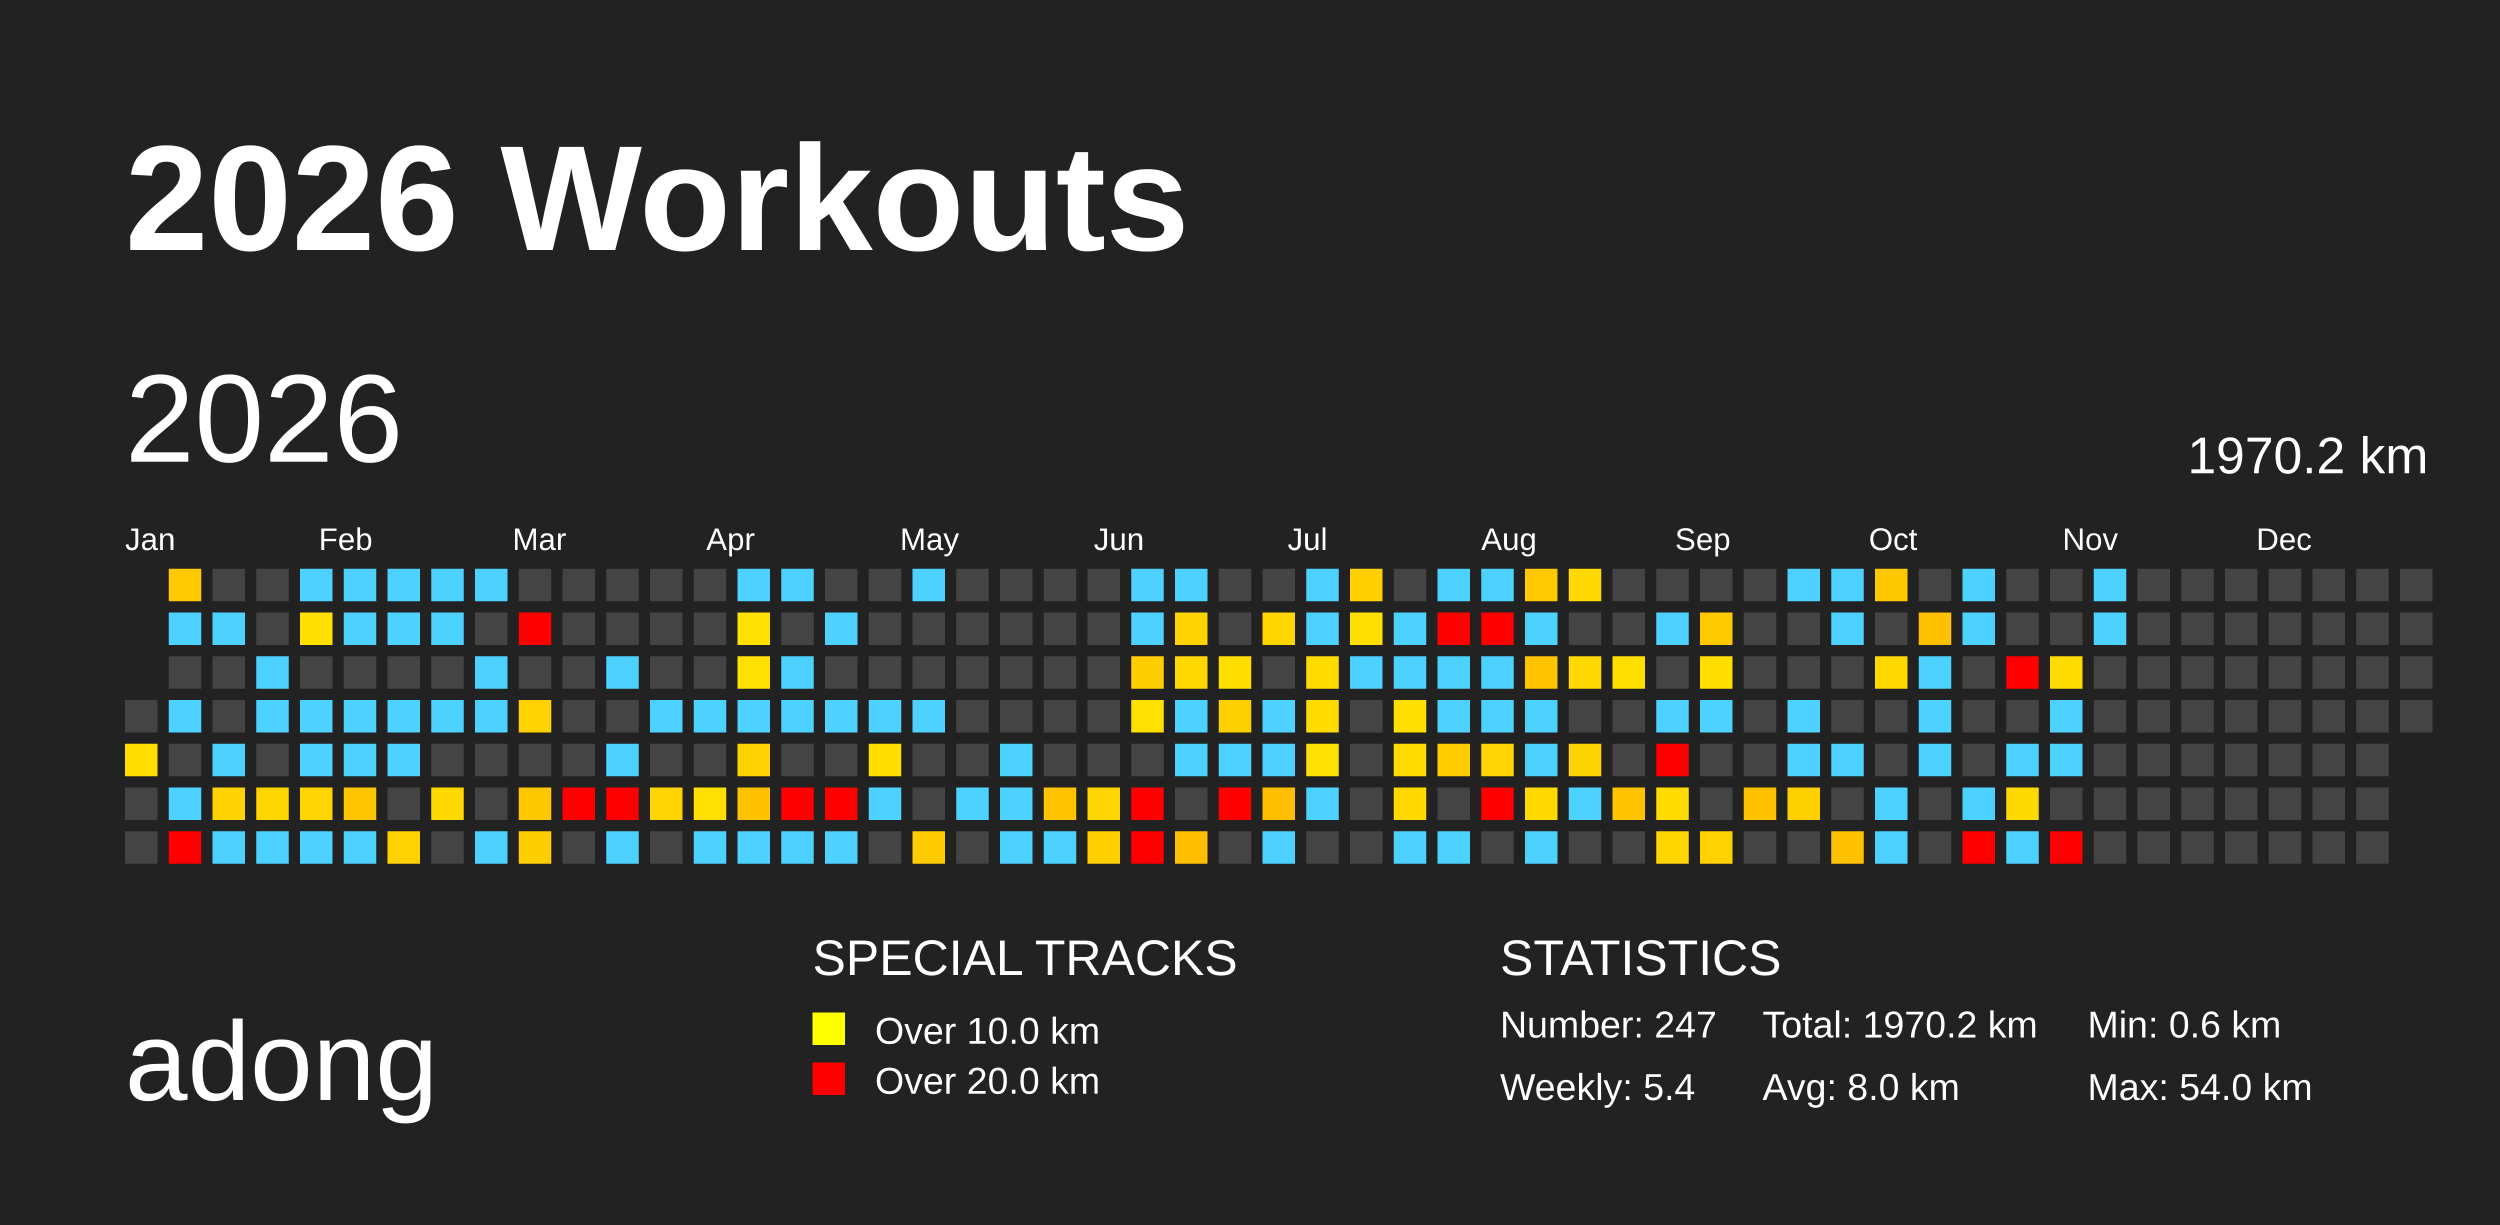
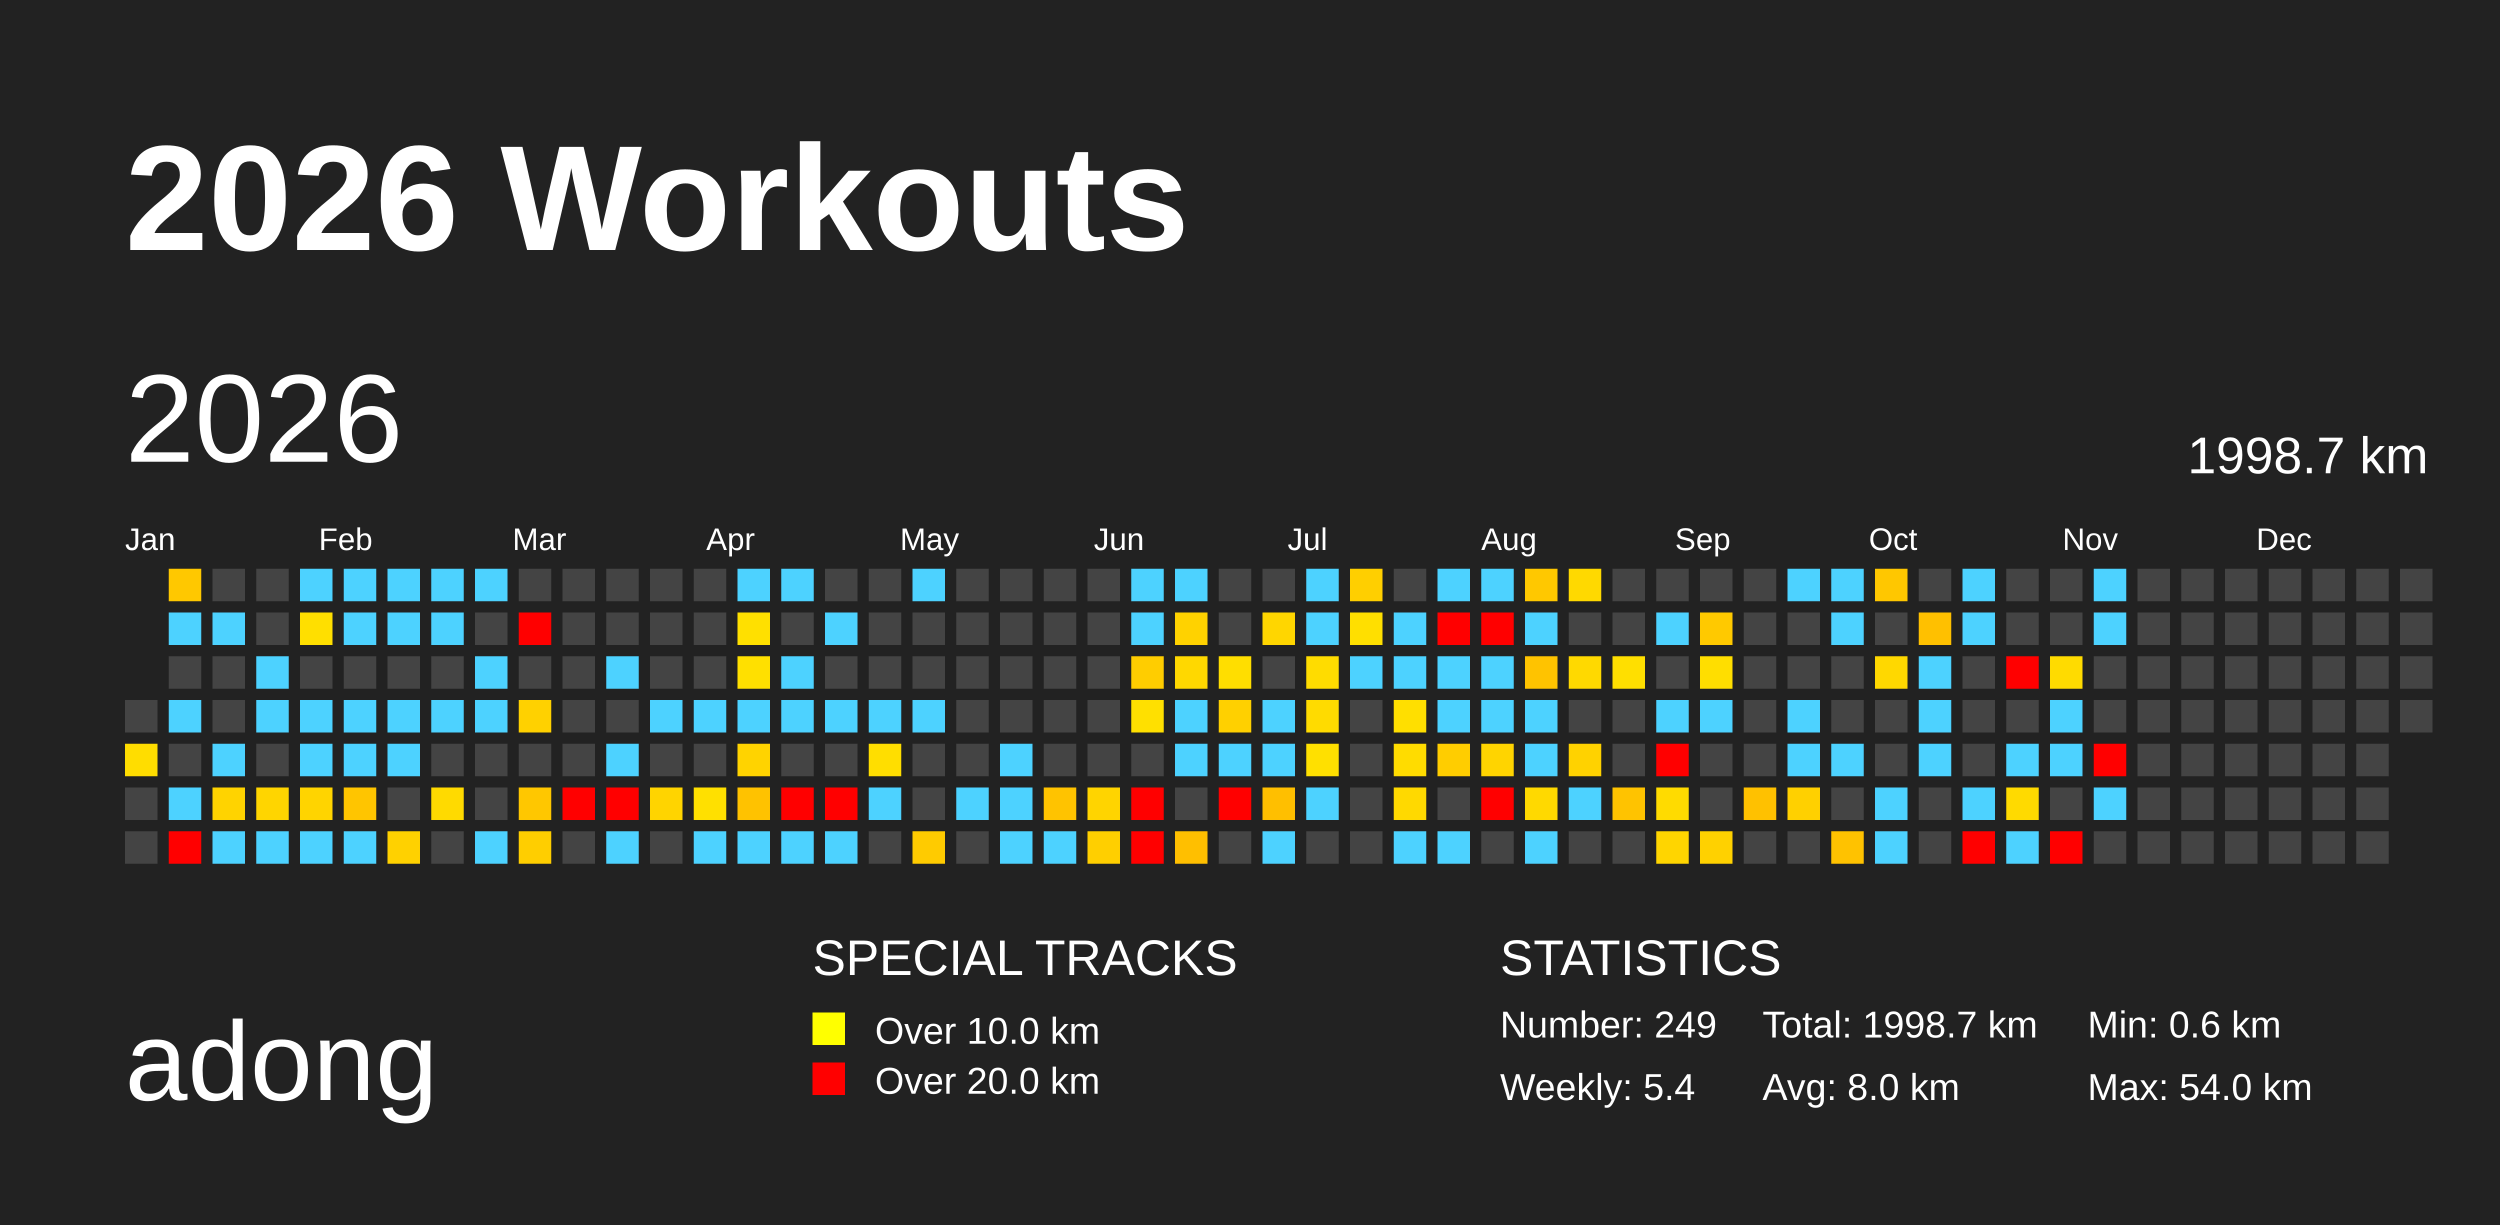
<svg xmlns="http://www.w3.org/2000/svg" baseProfile="full" height="98mm" version="1.1" viewBox="0,0,200,98" width="200mm">
  <defs>
    <pattern height="2" id="indoor-stripe" patternUnits="userSpaceOnUse" width="2">
      <line stroke="white" stroke-opacity="0.45" stroke-width="0.5" x1="0" x2="2" y1="2" y2="0" />
    </pattern>
  </defs>
  <rect fill="#222222" height="98" width="200" x="0" y="0" />
  <text fill="#FFFFFF" style="font-size:12px; font-family:Arial; font-weight:bold;" x="10" y="20">2026 Workouts</text>
  <text fill="#FFFFFF" style="font-size:9px; font-family:Arial" x="10" y="88">adong</text>
  <text fill="#FFFFFF" style="font-size:4px; font-family:Arial" x="65" y="78">SPECIAL TRACKS</text>
  <rect fill="yellow" height="2.6" width="2.6" x="65" y="81" />
  <text fill="#FFFFFF" style="font-size:3px; font-family:Arial" x="70" y="83.5">Over 10.0 km</text>
  <rect fill="red" height="2.6" width="2.6" x="65" y="85" />
  <text fill="#FFFFFF" style="font-size:3px; font-family:Arial" x="70" y="87.5">Over 20.0 km</text>
  <text fill="#FFFFFF" style="font-size:4px; font-family:Arial" x="120" y="78">STATISTICS</text>
-   <text fill="#FFFFFF" style="font-size:3px; font-family:Arial" x="120" y="83">Number: 247</text>
+   <text fill="#FFFFFF" style="font-size:3px; font-family:Arial" x="120" y="83">Number: 249</text>
  <text fill="#FFFFFF" style="font-size:3px; font-family:Arial" x="120" y="88">Weekly: 5.4</text>
-   <text fill="#FFFFFF" style="font-size:3px; font-family:Arial" x="141" y="83">Total: 1970.2 km</text>
+   <text fill="#FFFFFF" style="font-size:3px; font-family:Arial" x="141" y="83">Total: 1998.7 km</text>
  <text fill="#FFFFFF" style="font-size:3px; font-family:Arial" x="141" y="88">Avg: 8.0 km</text>
  <text fill="#FFFFFF" style="font-size:3px; font-family:Arial" x="167" y="83">Min: 0.6 km</text>
  <text fill="#FFFFFF" style="font-size:3px; font-family:Arial" x="167" y="88">Max: 54.0 km</text>
  <text dominant-baseline="hanging" fill="#FFFFFF" style="font-size:10.0px; font-family:Arial;" x="10" y="30">2026</text>
-   <text dominant-baseline="hanging" fill="#FFFFFF" style="font-size:4.125px; font-family:Arial;" x="175" y="35">1970.2 km</text>
+   <text dominant-baseline="hanging" fill="#FFFFFF" style="font-size:4.125px; font-family:Arial;" x="175" y="35">1998.7 km</text>
  <text fill="#FFFFFF" style="font-size:2.5px; font-family:Arial" x="10.0" y="44">Jan</text>
  <text fill="#FFFFFF" style="font-size:2.5px; font-family:Arial" x="25.5" y="44">Feb</text>
  <text fill="#FFFFFF" style="font-size:2.5px; font-family:Arial" x="41.0" y="44">Mar</text>
  <text fill="#FFFFFF" style="font-size:2.5px; font-family:Arial" x="56.5" y="44">Apr</text>
  <text fill="#FFFFFF" style="font-size:2.5px; font-family:Arial" x="72.0" y="44">May</text>
  <text fill="#FFFFFF" style="font-size:2.5px; font-family:Arial" x="87.5" y="44">Jun</text>
  <text fill="#FFFFFF" style="font-size:2.5px; font-family:Arial" x="103.0" y="44">Jul</text>
  <text fill="#FFFFFF" style="font-size:2.5px; font-family:Arial" x="118.5" y="44">Aug</text>
  <text fill="#FFFFFF" style="font-size:2.5px; font-family:Arial" x="134.0" y="44">Sep</text>
  <text fill="#FFFFFF" style="font-size:2.5px; font-family:Arial" x="149.5" y="44">Oct</text>
  <text fill="#FFFFFF" style="font-size:2.5px; font-family:Arial" x="165.0" y="44">Nov</text>
  <text fill="#FFFFFF" style="font-size:2.5px; font-family:Arial" x="180.5" y="44">Dec</text>
  <rect fill="#444444" height="2.6" width="2.6" x="10.0" y="56.0" />
  <rect fill="#ffdd00" height="2.6" width="2.6" x="10.0" y="59.5" />
  <rect fill="#444444" height="2.6" width="2.6" x="10.0" y="63.0" />
  <rect fill="#444444" height="2.6" width="2.6" x="10.0" y="66.5" />
  <rect fill="#ffc800" height="2.6" width="2.6" x="13.5" y="45.5" />
  <rect fill="#4dd2ff" height="2.6" width="2.6" x="13.5" y="49.0" />
  <rect fill="#444444" height="2.6" width="2.6" x="13.5" y="52.5" />
  <rect fill="#4dd2ff" height="2.6" width="2.6" x="13.5" y="56.0" />
  <rect fill="#444444" height="2.6" width="2.6" x="13.5" y="59.5" />
  <rect fill="#4dd2ff" height="2.6" width="2.6" x="13.5" y="63.0" />
  <rect fill="red" height="2.6" width="2.6" x="13.5" y="66.5" />
  <rect fill="#444444" height="2.6" width="2.6" x="17.0" y="45.5" />
  <rect fill="#4dd2ff" height="2.6" width="2.6" x="17.0" y="49.0" />
  <rect fill="#444444" height="2.6" width="2.6" x="17.0" y="52.5" />
  <rect fill="#444444" height="2.6" width="2.6" x="17.0" y="56.0" />
  <rect fill="#4dd2ff" height="2.6" width="2.6" x="17.0" y="59.5" />
  <rect fill="#ffd300" height="2.6" width="2.6" x="17.0" y="63.0" />
  <rect fill="#4dd2ff" height="2.6" width="2.6" x="17.0" y="66.5" />
  <rect fill="#444444" height="2.6" width="2.6" x="20.5" y="45.5" />
  <rect fill="#444444" height="2.6" width="2.6" x="20.5" y="49.0" />
  <rect fill="#4dd2ff" height="2.6" width="2.6" x="20.5" y="52.5" />
  <rect fill="#4dd2ff" height="2.6" width="2.6" x="20.5" y="56.0" />
  <rect fill="#444444" height="2.6" width="2.6" x="20.5" y="59.5" />
  <rect fill="#ffd500" height="2.6" width="2.6" x="20.5" y="63.0" />
  <rect fill="#4dd2ff" height="2.6" width="2.6" x="20.5" y="66.5" />
  <rect fill="#4dd2ff" height="2.6" width="2.6" x="24.0" y="45.5" />
  <rect fill="#ffdf00" height="2.6" width="2.6" x="24.0" y="49.0" />
  <rect fill="#444444" height="2.6" width="2.6" x="24.0" y="52.5" />
  <rect fill="#4dd2ff" height="2.6" width="2.6" x="24.0" y="56.0" />
  <rect fill="#4dd2ff" height="2.6" width="2.6" x="24.0" y="59.5" />
  <rect fill="#ffd400" height="2.6" width="2.6" x="24.0" y="63.0" />
  <rect fill="#4dd2ff" height="2.6" width="2.6" x="24.0" y="66.5" />
  <rect fill="#4dd2ff" height="2.6" width="2.6" x="27.5" y="45.5" />
  <rect fill="#4dd2ff" height="2.6" width="2.6" x="27.5" y="49.0" />
  <rect fill="#444444" height="2.6" width="2.6" x="27.5" y="52.5" />
  <rect fill="#4dd2ff" height="2.6" width="2.6" x="27.5" y="56.0" />
  <rect fill="#4dd2ff" height="2.6" width="2.6" x="27.5" y="59.5" />
  <rect fill="#ffc500" height="2.6" width="2.6" x="27.5" y="63.0" />
  <rect fill="#4dd2ff" height="2.6" width="2.6" x="27.5" y="66.5" />
  <rect fill="#4dd2ff" height="2.6" width="2.6" x="31.0" y="45.5" />
  <rect fill="#4dd2ff" height="2.6" width="2.6" x="31.0" y="49.0" />
  <rect fill="#444444" height="2.6" width="2.6" x="31.0" y="52.5" />
  <rect fill="#4dd2ff" height="2.6" width="2.6" x="31.0" y="56.0" />
  <rect fill="#4dd2ff" height="2.6" width="2.6" x="31.0" y="59.5" />
  <rect fill="#444444" height="2.6" width="2.6" x="31.0" y="63.0" />
  <rect fill="#ffd100" height="2.6" width="2.6" x="31.0" y="66.5" />
  <rect fill="#4dd2ff" height="2.6" width="2.6" x="34.5" y="45.5" />
  <rect fill="#4dd2ff" height="2.6" width="2.6" x="34.5" y="49.0" />
  <rect fill="#444444" height="2.6" width="2.6" x="34.5" y="52.5" />
  <rect fill="#4dd2ff" height="2.6" width="2.6" x="34.5" y="56.0" />
  <rect fill="#444444" height="2.6" width="2.6" x="34.5" y="59.5" />
  <rect fill="#ffda00" height="2.6" width="2.6" x="34.5" y="63.0" />
  <rect fill="#444444" height="2.6" width="2.6" x="34.5" y="66.5" />
  <rect fill="#4dd2ff" height="2.6" width="2.6" x="38.0" y="45.5" />
  <rect fill="#444444" height="2.6" width="2.6" x="38.0" y="49.0" />
  <rect fill="#4dd2ff" height="2.6" width="2.6" x="38.0" y="52.5" />
  <rect fill="#4dd2ff" height="2.6" width="2.6" x="38.0" y="56.0" />
  <rect fill="#444444" height="2.6" width="2.6" x="38.0" y="59.5" />
  <rect fill="#444444" height="2.6" width="2.6" x="38.0" y="63.0" />
  <rect fill="#4dd2ff" height="2.6" width="2.6" x="38.0" y="66.5" />
  <rect fill="#444444" height="2.6" width="2.6" x="41.5" y="45.5" />
  <rect fill="red" height="2.6" width="2.6" x="41.5" y="49.0" />
  <rect fill="#444444" height="2.6" width="2.6" x="41.5" y="52.5" />
  <rect fill="#ffd100" height="2.6" width="2.6" x="41.5" y="56.0" />
  <rect fill="#444444" height="2.6" width="2.6" x="41.5" y="59.5" />
  <rect fill="#ffc700" height="2.6" width="2.6" x="41.5" y="63.0" />
  <rect fill="#ffce00" height="2.6" width="2.6" x="41.5" y="66.5" />
  <rect fill="#444444" height="2.6" width="2.6" x="45.0" y="45.5" />
  <rect fill="#444444" height="2.6" width="2.6" x="45.0" y="49.0" />
  <rect fill="#444444" height="2.6" width="2.6" x="45.0" y="52.5" />
  <rect fill="#444444" height="2.6" width="2.6" x="45.0" y="56.0" />
  <rect fill="#444444" height="2.6" width="2.6" x="45.0" y="59.5" />
  <rect fill="red" height="2.6" width="2.6" x="45.0" y="63.0" />
  <rect fill="#444444" height="2.6" width="2.6" x="45.0" y="66.5" />
  <rect fill="#444444" height="2.6" width="2.6" x="48.5" y="45.5" />
  <rect fill="#444444" height="2.6" width="2.6" x="48.5" y="49.0" />
  <rect fill="#4dd2ff" height="2.6" width="2.6" x="48.5" y="52.5" />
  <rect fill="#444444" height="2.6" width="2.6" x="48.5" y="56.0" />
  <rect fill="#4dd2ff" height="2.6" width="2.6" x="48.5" y="59.5" />
  <rect fill="red" height="2.6" width="2.6" x="48.5" y="63.0" />
  <rect fill="#4dd2ff" height="2.6" width="2.6" x="48.5" y="66.5" />
  <rect fill="#444444" height="2.6" width="2.6" x="52.0" y="45.5" />
  <rect fill="#444444" height="2.6" width="2.6" x="52.0" y="49.0" />
  <rect fill="#444444" height="2.6" width="2.6" x="52.0" y="52.5" />
  <rect fill="#4dd2ff" height="2.6" width="2.6" x="52.0" y="56.0" />
  <rect fill="#444444" height="2.6" width="2.6" x="52.0" y="59.5" />
  <rect fill="#ffd400" height="2.6" width="2.6" x="52.0" y="63.0" />
  <rect fill="#444444" height="2.6" width="2.6" x="52.0" y="66.5" />
  <rect fill="#444444" height="2.6" width="2.6" x="55.5" y="45.5" />
  <rect fill="#444444" height="2.6" width="2.6" x="55.5" y="49.0" />
  <rect fill="#444444" height="2.6" width="2.6" x="55.5" y="52.5" />
  <rect fill="#4dd2ff" height="2.6" width="2.6" x="55.5" y="56.0" />
  <rect fill="#444444" height="2.6" width="2.6" x="55.5" y="59.5" />
  <rect fill="#ffe000" height="2.6" width="2.6" x="55.5" y="63.0" />
  <rect fill="#4dd2ff" height="2.6" width="2.6" x="55.5" y="66.5" />
  <rect fill="#4dd2ff" height="2.6" width="2.6" x="59.0" y="45.5" />
  <rect fill="#ffe000" height="2.6" width="2.6" x="59.0" y="49.0" />
  <rect fill="#ffe000" height="2.6" width="2.6" x="59.0" y="52.5" />
  <rect fill="#4dd2ff" height="2.6" width="2.6" x="59.0" y="56.0" />
  <rect fill="#ffd300" height="2.6" width="2.6" x="59.0" y="59.5" />
  <rect fill="#ffc200" height="2.6" width="2.6" x="59.0" y="63.0" />
  <rect fill="#4dd2ff" height="2.6" width="2.6" x="59.0" y="66.5" />
  <rect fill="#4dd2ff" height="2.6" width="2.6" x="62.5" y="45.5" />
  <rect fill="#444444" height="2.6" width="2.6" x="62.5" y="49.0" />
  <rect fill="#4dd2ff" height="2.6" width="2.6" x="62.5" y="52.5" />
  <rect fill="#4dd2ff" height="2.6" width="2.6" x="62.5" y="56.0" />
  <rect fill="#444444" height="2.6" width="2.6" x="62.5" y="59.5" />
  <rect fill="red" height="2.6" width="2.6" x="62.5" y="63.0" />
  <rect fill="#4dd2ff" height="2.6" width="2.6" x="62.5" y="66.5" />
  <rect fill="#444444" height="2.6" width="2.6" x="66.0" y="45.5" />
  <rect fill="#4dd2ff" height="2.6" width="2.6" x="66.0" y="49.0" />
  <rect fill="#444444" height="2.6" width="2.6" x="66.0" y="52.5" />
  <rect fill="#4dd2ff" height="2.6" width="2.6" x="66.0" y="56.0" />
  <rect fill="#444444" height="2.6" width="2.6" x="66.0" y="59.5" />
  <rect fill="red" height="2.6" width="2.6" x="66.0" y="63.0" />
  <rect fill="#4dd2ff" height="2.6" width="2.6" x="66.0" y="66.5" />
  <rect fill="#444444" height="2.6" width="2.6" x="69.5" y="45.5" />
  <rect fill="#444444" height="2.6" width="2.6" x="69.5" y="49.0" />
  <rect fill="#444444" height="2.6" width="2.6" x="69.5" y="52.5" />
  <rect fill="#4dd2ff" height="2.6" width="2.6" x="69.5" y="56.0" />
  <rect fill="#ffde00" height="2.6" width="2.6" x="69.5" y="59.5" />
  <rect fill="#4dd2ff" height="2.6" width="2.6" x="69.5" y="63.0" />
  <rect fill="#444444" height="2.6" width="2.6" x="69.5" y="66.5" />
  <rect fill="#4dd2ff" height="2.6" width="2.6" x="73.0" y="45.5" />
  <rect fill="#444444" height="2.6" width="2.6" x="73.0" y="49.0" />
  <rect fill="#444444" height="2.6" width="2.6" x="73.0" y="52.5" />
  <rect fill="#4dd2ff" height="2.6" width="2.6" x="73.0" y="56.0" />
  <rect fill="#444444" height="2.6" width="2.6" x="73.0" y="59.5" />
  <rect fill="#444444" height="2.6" width="2.6" x="73.0" y="63.0" />
  <rect fill="#ffcb00" height="2.6" width="2.6" x="73.0" y="66.5" />
  <rect fill="#444444" height="2.6" width="2.6" x="76.5" y="45.5" />
  <rect fill="#444444" height="2.6" width="2.6" x="76.5" y="49.0" />
  <rect fill="#444444" height="2.6" width="2.6" x="76.5" y="52.5" />
  <rect fill="#444444" height="2.6" width="2.6" x="76.5" y="56.0" />
  <rect fill="#444444" height="2.6" width="2.6" x="76.5" y="59.5" />
  <rect fill="#4dd2ff" height="2.6" width="2.6" x="76.5" y="63.0" />
  <rect fill="#444444" height="2.6" width="2.6" x="76.5" y="66.5" />
  <rect fill="#444444" height="2.6" width="2.6" x="80.0" y="45.5" />
  <rect fill="#444444" height="2.6" width="2.6" x="80.0" y="49.0" />
  <rect fill="#444444" height="2.6" width="2.6" x="80.0" y="52.5" />
  <rect fill="#444444" height="2.6" width="2.6" x="80.0" y="56.0" />
  <rect fill="#4dd2ff" height="2.6" width="2.6" x="80.0" y="59.5" />
  <rect fill="#4dd2ff" height="2.6" width="2.6" x="80.0" y="63.0" />
  <rect fill="#4dd2ff" height="2.6" width="2.6" x="80.0" y="66.5" />
  <rect fill="#444444" height="2.6" width="2.6" x="83.5" y="45.5" />
  <rect fill="#444444" height="2.6" width="2.6" x="83.5" y="49.0" />
  <rect fill="#444444" height="2.6" width="2.6" x="83.5" y="52.5" />
  <rect fill="#444444" height="2.6" width="2.6" x="83.5" y="56.0" />
  <rect fill="#444444" height="2.6" width="2.6" x="83.5" y="59.5" />
  <rect fill="#ffc300" height="2.6" width="2.6" x="83.5" y="63.0" />
  <rect fill="#4dd2ff" height="2.6" width="2.6" x="83.5" y="66.5" />
  <rect fill="#444444" height="2.6" width="2.6" x="87.0" y="45.5" />
  <rect fill="#444444" height="2.6" width="2.6" x="87.0" y="49.0" />
  <rect fill="#444444" height="2.6" width="2.6" x="87.0" y="52.5" />
  <rect fill="#444444" height="2.6" width="2.6" x="87.0" y="56.0" />
  <rect fill="#444444" height="2.6" width="2.6" x="87.0" y="59.5" />
  <rect fill="#ffd400" height="2.6" width="2.6" x="87.0" y="63.0" />
  <rect fill="#ffcf00" height="2.6" width="2.6" x="87.0" y="66.5" />
  <rect fill="#4dd2ff" height="2.6" width="2.6" x="90.5" y="45.5" />
  <rect fill="#4dd2ff" height="2.6" width="2.6" x="90.5" y="49.0" />
  <rect fill="#ffcd00" height="2.6" width="2.6" x="90.5" y="52.5" />
  <rect fill="#ffe000" height="2.6" width="2.6" x="90.5" y="56.0" />
  <rect fill="#444444" height="2.6" width="2.6" x="90.5" y="59.5" />
  <rect fill="red" height="2.6" width="2.6" x="90.5" y="63.0" />
  <rect fill="red" height="2.6" width="2.6" x="90.5" y="66.5" />
  <rect fill="#4dd2ff" height="2.6" width="2.6" x="94.0" y="45.5" />
  <rect fill="#ffd200" height="2.6" width="2.6" x="94.0" y="49.0" />
  <rect fill="#ffd800" height="2.6" width="2.6" x="94.0" y="52.5" />
  <rect fill="#4dd2ff" height="2.6" width="2.6" x="94.0" y="56.0" />
  <rect fill="#4dd2ff" height="2.6" width="2.6" x="94.0" y="59.5" />
  <rect fill="#444444" height="2.6" width="2.6" x="94.0" y="63.0" />
  <rect fill="#ffbf00" height="2.6" width="2.6" x="94.0" y="66.5" />
  <rect fill="#444444" height="2.6" width="2.6" x="97.5" y="45.5" />
  <rect fill="#444444" height="2.6" width="2.6" x="97.5" y="49.0" />
  <rect fill="#ffde00" height="2.6" width="2.6" x="97.5" y="52.5" />
  <rect fill="#ffd000" height="2.6" width="2.6" x="97.5" y="56.0" />
  <rect fill="#4dd2ff" height="2.6" width="2.6" x="97.5" y="59.5" />
  <rect fill="red" height="2.6" width="2.6" x="97.5" y="63.0" />
  <rect fill="#444444" height="2.6" width="2.6" x="97.5" y="66.5" />
  <rect fill="#444444" height="2.6" width="2.6" x="101.0" y="45.5" />
  <rect fill="#ffd600" height="2.6" width="2.6" x="101.0" y="49.0" />
  <rect fill="#444444" height="2.6" width="2.6" x="101.0" y="52.5" />
  <rect fill="#4dd2ff" height="2.6" width="2.6" x="101.0" y="56.0" />
  <rect fill="#4dd2ff" height="2.6" width="2.6" x="101.0" y="59.5" />
  <rect fill="#ffbf00" height="2.6" width="2.6" x="101.0" y="63.0" />
  <rect fill="#4dd2ff" height="2.6" width="2.6" x="101.0" y="66.5" />
  <rect fill="#4dd2ff" height="2.6" width="2.6" x="104.5" y="45.5" />
  <rect fill="#4dd2ff" height="2.6" width="2.6" x="104.5" y="49.0" />
  <rect fill="#ffdc00" height="2.6" width="2.6" x="104.5" y="52.5" />
  <rect fill="#ffdb00" height="2.6" width="2.6" x="104.5" y="56.0" />
  <rect fill="#ffe000" height="2.6" width="2.6" x="104.5" y="59.5" />
  <rect fill="#4dd2ff" height="2.6" width="2.6" x="104.5" y="63.0" />
  <rect fill="#444444" height="2.6" width="2.6" x="104.5" y="66.5" />
  <rect fill="#ffcf00" height="2.6" width="2.6" x="108.0" y="45.5" />
  <rect fill="#ffdf00" height="2.6" width="2.6" x="108.0" y="49.0" />
  <rect fill="#4dd2ff" height="2.6" width="2.6" x="108.0" y="52.5" />
  <rect fill="#444444" height="2.6" width="2.6" x="108.0" y="56.0" />
  <rect fill="#444444" height="2.6" width="2.6" x="108.0" y="59.5" />
  <rect fill="#444444" height="2.6" width="2.6" x="108.0" y="63.0" />
  <rect fill="#444444" height="2.6" width="2.6" x="108.0" y="66.5" />
  <rect fill="#444444" height="2.6" width="2.6" x="111.5" y="45.5" />
  <rect fill="#4dd2ff" height="2.6" width="2.6" x="111.5" y="49.0" />
  <rect fill="#4dd2ff" height="2.6" width="2.6" x="111.5" y="52.5" />
  <rect fill="#ffdf00" height="2.6" width="2.6" x="111.5" y="56.0" />
  <rect fill="#ffdc00" height="2.6" width="2.6" x="111.5" y="59.5" />
  <rect fill="#ffd900" height="2.6" width="2.6" x="111.5" y="63.0" />
  <rect fill="#4dd2ff" height="2.6" width="2.6" x="111.5" y="66.5" />
  <rect fill="#4dd2ff" height="2.6" width="2.6" x="115.0" y="45.5" />
  <rect fill="red" height="2.6" width="2.6" x="115.0" y="49.0" />
  <rect fill="#4dd2ff" height="2.6" width="2.6" x="115.0" y="52.5" />
  <rect fill="#4dd2ff" height="2.6" width="2.6" x="115.0" y="56.0" />
  <rect fill="#ffcd00" height="2.6" width="2.6" x="115.0" y="59.5" />
  <rect fill="#444444" height="2.6" width="2.6" x="115.0" y="63.0" />
  <rect fill="#4dd2ff" height="2.6" width="2.6" x="115.0" y="66.5" />
  <rect fill="#4dd2ff" height="2.6" width="2.6" x="118.5" y="45.5" />
  <rect fill="red" height="2.6" width="2.6" x="118.5" y="49.0" />
  <rect fill="#4dd2ff" height="2.6" width="2.6" x="118.5" y="52.5" />
  <rect fill="#4dd2ff" height="2.6" width="2.6" x="118.5" y="56.0" />
  <rect fill="#ffd400" height="2.6" width="2.6" x="118.5" y="59.5" />
  <rect fill="red" height="2.6" width="2.6" x="118.5" y="63.0" />
  <rect fill="#444444" height="2.6" width="2.6" x="118.5" y="66.5" />
  <rect fill="#ffc800" height="2.6" width="2.6" x="122.0" y="45.5" />
  <rect fill="#4dd2ff" height="2.6" width="2.6" x="122.0" y="49.0" />
  <rect fill="#ffc300" height="2.6" width="2.6" x="122.0" y="52.5" />
  <rect fill="#4dd2ff" height="2.6" width="2.6" x="122.0" y="56.0" />
  <rect fill="#4dd2ff" height="2.6" width="2.6" x="122.0" y="59.5" />
  <rect fill="#ffd900" height="2.6" width="2.6" x="122.0" y="63.0" />
  <rect fill="#4dd2ff" height="2.6" width="2.6" x="122.0" y="66.5" />
  <rect fill="#ffd900" height="2.6" width="2.6" x="125.5" y="45.5" />
  <rect fill="#444444" height="2.6" width="2.6" x="125.5" y="49.0" />
  <rect fill="#ffd900" height="2.6" width="2.6" x="125.5" y="52.5" />
  <rect fill="#444444" height="2.6" width="2.6" x="125.5" y="56.0" />
  <rect fill="#ffd200" height="2.6" width="2.6" x="125.5" y="59.5" />
  <rect fill="#4dd2ff" height="2.6" width="2.6" x="125.5" y="63.0" />
  <rect fill="#444444" height="2.6" width="2.6" x="125.5" y="66.5" />
  <rect fill="#444444" height="2.6" width="2.6" x="129.0" y="45.5" />
  <rect fill="#444444" height="2.6" width="2.6" x="129.0" y="49.0" />
  <rect fill="#ffdf00" height="2.6" width="2.6" x="129.0" y="52.5" />
  <rect fill="#444444" height="2.6" width="2.6" x="129.0" y="56.0" />
  <rect fill="#444444" height="2.6" width="2.6" x="129.0" y="59.5" />
  <rect fill="#ffc300" height="2.6" width="2.6" x="129.0" y="63.0" />
  <rect fill="#444444" height="2.6" width="2.6" x="129.0" y="66.5" />
  <rect fill="#444444" height="2.6" width="2.6" x="132.5" y="45.5" />
  <rect fill="#4dd2ff" height="2.6" width="2.6" x="132.5" y="49.0" />
  <rect fill="#444444" height="2.6" width="2.6" x="132.5" y="52.5" />
  <rect fill="#4dd2ff" height="2.6" width="2.6" x="132.5" y="56.0" />
  <rect fill="red" height="2.6" width="2.6" x="132.5" y="59.5" />
  <rect fill="#ffdb00" height="2.6" width="2.6" x="132.5" y="63.0" />
  <rect fill="#ffd500" height="2.6" width="2.6" x="132.5" y="66.5" />
  <rect fill="#444444" height="2.6" width="2.6" x="136.0" y="45.5" />
  <rect fill="#ffc900" height="2.6" width="2.6" x="136.0" y="49.0" />
  <rect fill="#ffde00" height="2.6" width="2.6" x="136.0" y="52.5" />
  <rect fill="#4dd2ff" height="2.6" width="2.6" x="136.0" y="56.0" />
  <rect fill="#444444" height="2.6" width="2.6" x="136.0" y="59.5" />
  <rect fill="#444444" height="2.6" width="2.6" x="136.0" y="63.0" />
  <rect fill="#ffd100" height="2.6" width="2.6" x="136.0" y="66.5" />
  <rect fill="#444444" height="2.6" width="2.6" x="139.5" y="45.5" />
  <rect fill="#444444" height="2.6" width="2.6" x="139.5" y="49.0" />
  <rect fill="#444444" height="2.6" width="2.6" x="139.5" y="52.5" />
  <rect fill="#444444" height="2.6" width="2.6" x="139.5" y="56.0" />
  <rect fill="#444444" height="2.6" width="2.6" x="139.5" y="59.5" />
  <rect fill="#ffc100" height="2.6" width="2.6" x="139.5" y="63.0" />
  <rect fill="#444444" height="2.6" width="2.6" x="139.5" y="66.5" />
  <rect fill="#4dd2ff" height="2.6" width="2.6" x="143.0" y="45.5" />
  <rect fill="#444444" height="2.6" width="2.6" x="143.0" y="49.0" />
  <rect fill="#444444" height="2.6" width="2.6" x="143.0" y="52.5" />
  <rect fill="#4dd2ff" height="2.6" width="2.6" x="143.0" y="56.0" />
  <rect fill="#4dd2ff" height="2.6" width="2.6" x="143.0" y="59.5" />
  <rect fill="#ffd000" height="2.6" width="2.6" x="143.0" y="63.0" />
  <rect fill="#444444" height="2.6" width="2.6" x="143.0" y="66.5" />
  <rect fill="#4dd2ff" height="2.6" width="2.6" x="146.5" y="45.5" />
  <rect fill="#4dd2ff" height="2.6" width="2.6" x="146.5" y="49.0" />
  <rect fill="#444444" height="2.6" width="2.6" x="146.5" y="52.5" />
  <rect fill="#444444" height="2.6" width="2.6" x="146.5" y="56.0" />
  <rect fill="#4dd2ff" height="2.6" width="2.6" x="146.5" y="59.5" />
  <rect fill="#444444" height="2.6" width="2.6" x="146.5" y="63.0" />
  <rect fill="#ffc200" height="2.6" width="2.6" x="146.5" y="66.5" />
  <rect fill="#ffc700" height="2.6" width="2.6" x="150.0" y="45.5" />
  <rect fill="#444444" height="2.6" width="2.6" x="150.0" y="49.0" />
  <rect fill="#ffd800" height="2.6" width="2.6" x="150.0" y="52.5" />
  <rect fill="#444444" height="2.6" width="2.6" x="150.0" y="56.0" />
  <rect fill="#444444" height="2.6" width="2.6" x="150.0" y="59.5" />
  <rect fill="#4dd2ff" height="2.6" width="2.6" x="150.0" y="63.0" />
  <rect fill="#4dd2ff" height="2.6" width="2.6" x="150.0" y="66.5" />
  <rect fill="#444444" height="2.6" width="2.6" x="153.5" y="45.5" />
  <rect fill="#ffc000" height="2.6" width="2.6" x="153.5" y="49.0" />
  <rect fill="#4dd2ff" height="2.6" width="2.6" x="153.5" y="52.5" />
  <rect fill="#4dd2ff" height="2.6" width="2.6" x="153.5" y="56.0" />
  <rect fill="#4dd2ff" height="2.6" width="2.6" x="153.5" y="59.5" />
  <rect fill="#444444" height="2.6" width="2.6" x="153.5" y="63.0" />
  <rect fill="#444444" height="2.6" width="2.6" x="153.5" y="66.5" />
  <rect fill="#4dd2ff" height="2.6" width="2.6" x="157.0" y="45.5" />
  <rect fill="#4dd2ff" height="2.6" width="2.6" x="157.0" y="49.0" />
  <rect fill="#444444" height="2.6" width="2.6" x="157.0" y="52.5" />
  <rect fill="#444444" height="2.6" width="2.6" x="157.0" y="56.0" />
  <rect fill="#444444" height="2.6" width="2.6" x="157.0" y="59.5" />
  <rect fill="#4dd2ff" height="2.6" width="2.6" x="157.0" y="63.0" />
  <rect fill="red" height="2.6" width="2.6" x="157.0" y="66.5" />
  <rect fill="#444444" height="2.6" width="2.6" x="160.5" y="45.5" />
  <rect fill="#444444" height="2.6" width="2.6" x="160.5" y="49.0" />
  <rect fill="red" height="2.6" width="2.6" x="160.5" y="52.5" />
  <rect fill="#444444" height="2.6" width="2.6" x="160.5" y="56.0" />
  <rect fill="#4dd2ff" height="2.6" width="2.6" x="160.5" y="59.5" />
  <rect fill="#ffda00" height="2.6" width="2.6" x="160.5" y="63.0" />
  <rect fill="#4dd2ff" height="2.6" width="2.6" x="160.5" y="66.5" />
  <rect fill="#444444" height="2.6" width="2.6" x="164.0" y="45.5" />
  <rect fill="#444444" height="2.6" width="2.6" x="164.0" y="49.0" />
  <rect fill="#ffdb00" height="2.6" width="2.6" x="164.0" y="52.5" />
  <rect fill="#4dd2ff" height="2.6" width="2.6" x="164.0" y="56.0" />
  <rect fill="#4dd2ff" height="2.6" width="2.6" x="164.0" y="59.5" />
  <rect fill="#444444" height="2.6" width="2.6" x="164.0" y="63.0" />
  <rect fill="red" height="2.6" width="2.6" x="164.0" y="66.5" />
  <rect fill="#4dd2ff" height="2.6" width="2.6" x="167.5" y="45.5" />
  <rect fill="#4dd2ff" height="2.6" width="2.6" x="167.5" y="49.0" />
  <rect fill="#444444" height="2.6" width="2.6" x="167.5" y="52.5" />
  <rect fill="#444444" height="2.6" width="2.6" x="167.5" y="56.0" />
-   <rect fill="#444444" height="2.6" width="2.6" x="167.5" y="59.5" />
-   <rect fill="#444444" height="2.6" width="2.6" x="167.5" y="63.0" />
+   <rect fill="red" height="2.6" width="2.6" x="167.5" y="59.5" />
+   <rect fill="#4dd2ff" height="2.6" width="2.6" x="167.5" y="63.0" />
  <rect fill="#444444" height="2.6" width="2.6" x="167.5" y="66.5" />
  <rect fill="#444444" height="2.6" width="2.6" x="171.0" y="45.5" />
  <rect fill="#444444" height="2.6" width="2.6" x="171.0" y="49.0" />
  <rect fill="#444444" height="2.6" width="2.6" x="171.0" y="52.5" />
  <rect fill="#444444" height="2.6" width="2.6" x="171.0" y="56.0" />
  <rect fill="#444444" height="2.6" width="2.6" x="171.0" y="59.5" />
  <rect fill="#444444" height="2.6" width="2.6" x="171.0" y="63.0" />
  <rect fill="#444444" height="2.6" width="2.6" x="171.0" y="66.5" />
  <rect fill="#444444" height="2.6" width="2.6" x="174.5" y="45.5" />
  <rect fill="#444444" height="2.6" width="2.6" x="174.5" y="49.0" />
  <rect fill="#444444" height="2.6" width="2.6" x="174.5" y="52.5" />
  <rect fill="#444444" height="2.6" width="2.6" x="174.5" y="56.0" />
  <rect fill="#444444" height="2.6" width="2.6" x="174.5" y="59.5" />
  <rect fill="#444444" height="2.6" width="2.6" x="174.5" y="63.0" />
  <rect fill="#444444" height="2.6" width="2.6" x="174.5" y="66.5" />
  <rect fill="#444444" height="2.6" width="2.6" x="178.0" y="45.5" />
  <rect fill="#444444" height="2.6" width="2.6" x="178.0" y="49.0" />
  <rect fill="#444444" height="2.6" width="2.6" x="178.0" y="52.5" />
  <rect fill="#444444" height="2.6" width="2.6" x="178.0" y="56.0" />
  <rect fill="#444444" height="2.6" width="2.6" x="178.0" y="59.5" />
  <rect fill="#444444" height="2.6" width="2.6" x="178.0" y="63.0" />
  <rect fill="#444444" height="2.6" width="2.6" x="178.0" y="66.5" />
  <rect fill="#444444" height="2.6" width="2.6" x="181.5" y="45.5" />
  <rect fill="#444444" height="2.6" width="2.6" x="181.5" y="49.0" />
  <rect fill="#444444" height="2.6" width="2.6" x="181.5" y="52.5" />
  <rect fill="#444444" height="2.6" width="2.6" x="181.5" y="56.0" />
  <rect fill="#444444" height="2.6" width="2.6" x="181.5" y="59.5" />
  <rect fill="#444444" height="2.6" width="2.6" x="181.5" y="63.0" />
  <rect fill="#444444" height="2.6" width="2.6" x="181.5" y="66.5" />
  <rect fill="#444444" height="2.6" width="2.6" x="185.0" y="45.5" />
  <rect fill="#444444" height="2.6" width="2.6" x="185.0" y="49.0" />
  <rect fill="#444444" height="2.6" width="2.6" x="185.0" y="52.5" />
  <rect fill="#444444" height="2.6" width="2.6" x="185.0" y="56.0" />
  <rect fill="#444444" height="2.6" width="2.6" x="185.0" y="59.5" />
  <rect fill="#444444" height="2.6" width="2.6" x="185.0" y="63.0" />
  <rect fill="#444444" height="2.6" width="2.6" x="185.0" y="66.5" />
  <rect fill="#444444" height="2.6" width="2.6" x="188.5" y="45.5" />
  <rect fill="#444444" height="2.6" width="2.6" x="188.5" y="49.0" />
  <rect fill="#444444" height="2.6" width="2.6" x="188.5" y="52.5" />
  <rect fill="#444444" height="2.6" width="2.6" x="188.5" y="56.0" />
  <rect fill="#444444" height="2.6" width="2.6" x="188.5" y="59.5" />
  <rect fill="#444444" height="2.6" width="2.6" x="188.5" y="63.0" />
  <rect fill="#444444" height="2.6" width="2.6" x="188.5" y="66.5" />
  <rect fill="#444444" height="2.6" width="2.6" x="192.0" y="45.5" />
  <rect fill="#444444" height="2.6" width="2.6" x="192.0" y="49.0" />
  <rect fill="#444444" height="2.6" width="2.6" x="192.0" y="52.5" />
  <rect fill="#444444" height="2.6" width="2.6" x="192.0" y="56.0" />
</svg>
